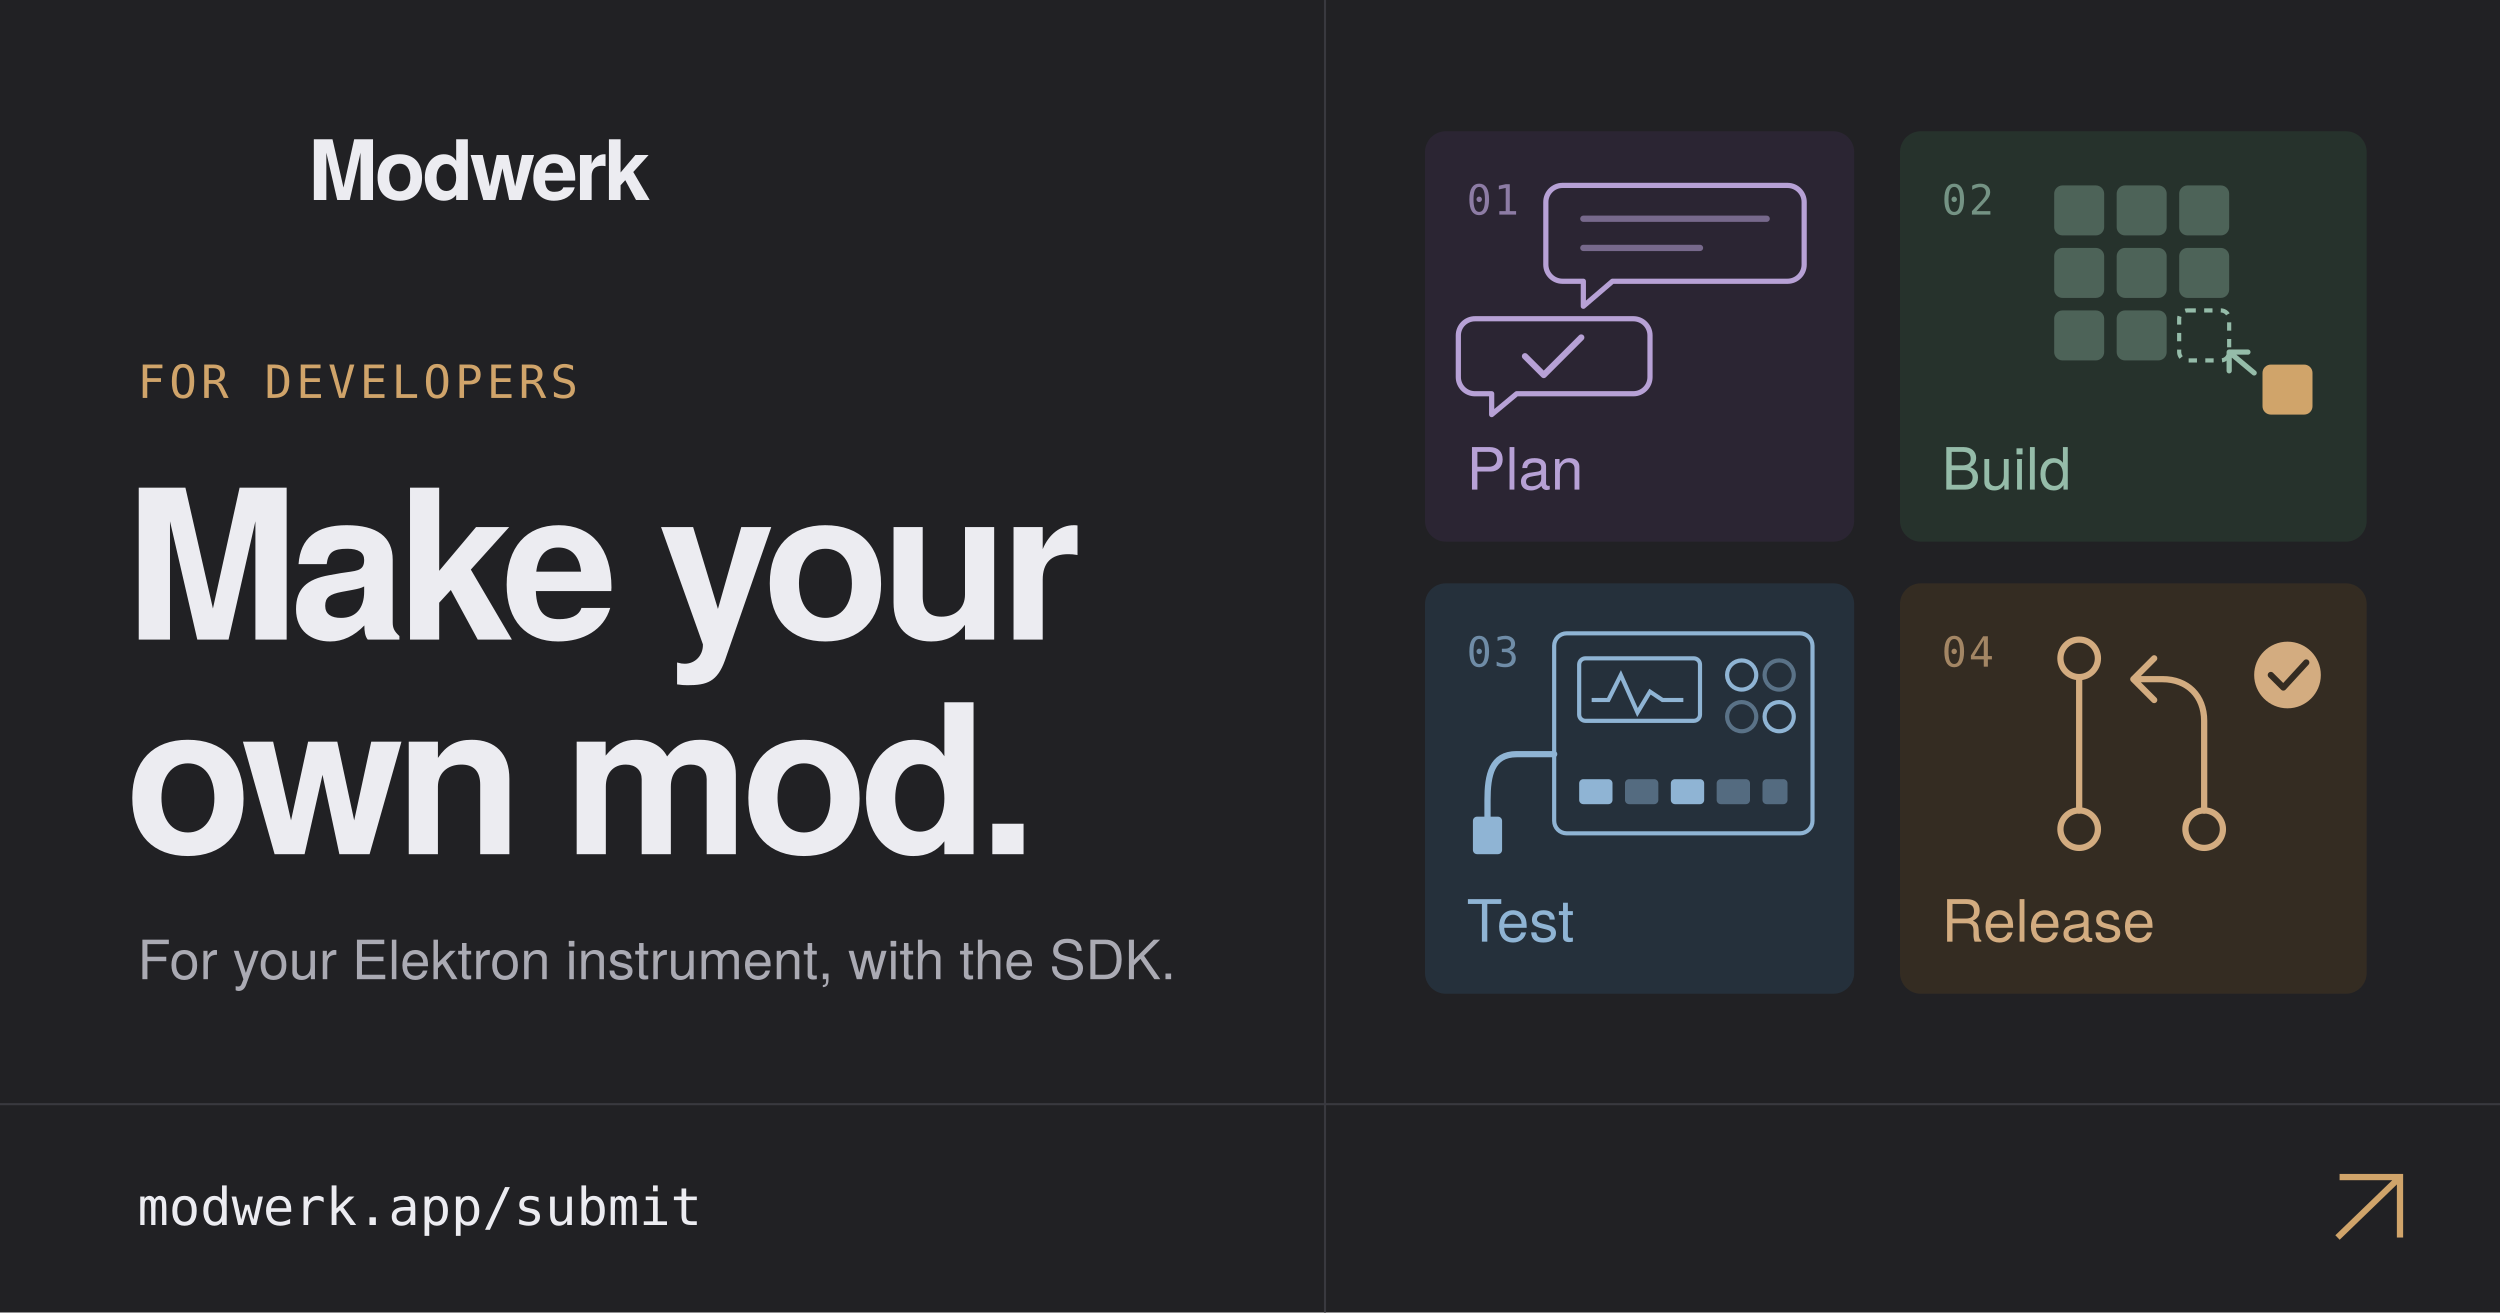
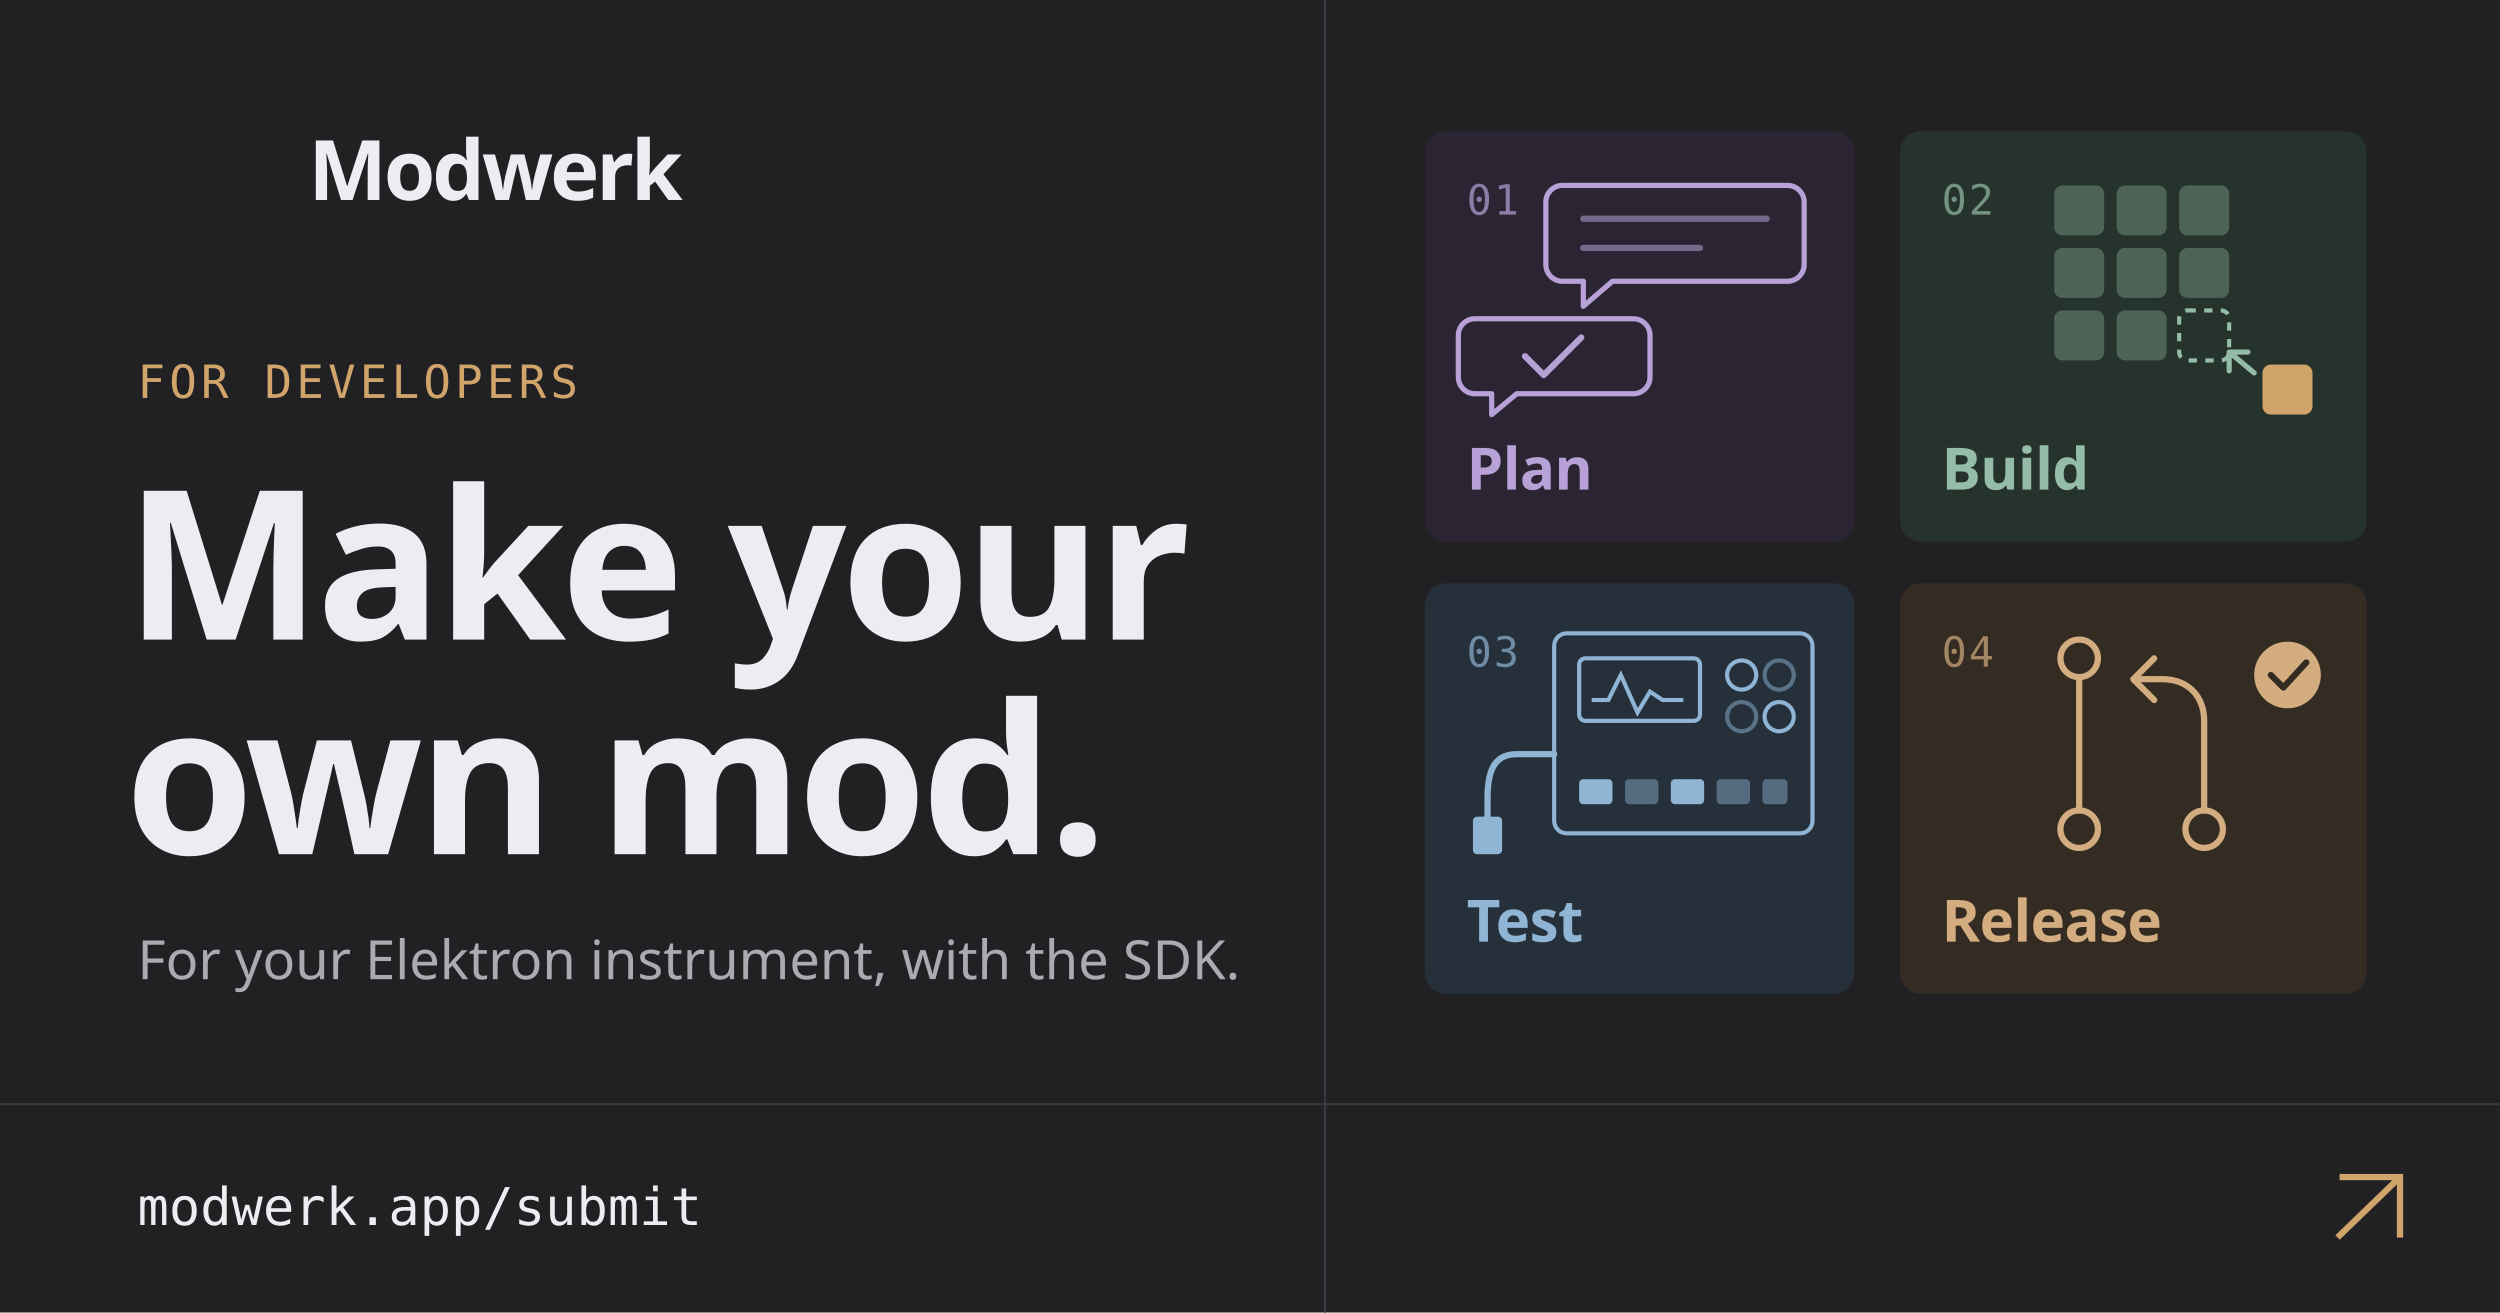
<svg xmlns="http://www.w3.org/2000/svg" width="1200" height="630" viewBox="0 0 1200 630">
  <rect width="1200" height="630" fill="#212124" />
  <path d="M636 0v630M0 530h1200" stroke="#39393f" />
  <g transform="translate(64 48)" />
-   <text x="148" y="96" fill="#ececf1" font-family="Helvetica Neue, Ubuntu Sans, sans-serif" font-size="40" font-weight="600" letter-spacing="-1.5">Modwerk</text>
-   <text x="66" y="191" fill="#d0a46a" font-family="monospace" font-size="22" letter-spacing="2">FOR DEVELOPERS</text>
-   <g fill="#ececf1" font-family="Helvetica Neue, Ubuntu Sans, sans-serif" font-size="100" font-weight="700" letter-spacing="-4">
+   <text x="148" y="96" fill="#ececf1" font-family="Archivo, sans-serif" font-size="40" font-weight="700" letter-spacing="-1.5">Modwerk</text>
+   <text x="66" y="191" fill="#d0a46a" font-family="JetBrains Mono, monospace" font-size="22" letter-spacing="2">FOR DEVELOPERS</text>
+   <g fill="#ececf1" font-family="Archivo, sans-serif" font-size="100" font-weight="700" letter-spacing="-2.5">
    <text x="60" y="307">Make your</text>
    <text x="60" y="410">own mod.</text>
  </g>
-   <text x="66" y="470" fill="#aaaab3" font-family="Helvetica Neue, Ubuntu Sans, sans-serif" font-size="26">For your Elektron instrument, with the SDK.</text>
-   <text x="66" y="588" fill="#ececf1" font-family="monospace" font-size="25">modwerk.app/submit</text>
+   <text x="66" y="470" fill="#aaaab3" font-family="Archivo, sans-serif" font-size="26">For your Elektron instrument, with the SDK.</text>
+   <text x="66" y="588" fill="#ececf1" font-family="JetBrains Mono, monospace" font-size="25">modwerk.app/submit</text>
  <path d="M1123 565h29v29m-30 0 30-29" stroke="#d0a46a" stroke-width="3" fill="none" />
-   <g font-family="monospace" font-size="20" letter-spacing="1">
+   <g font-family="JetBrains Mono, monospace" font-size="20" letter-spacing="1">
    <g transform="translate(684 63)">
      <rect width="206" height="197" rx="10" fill="#2b2533" />
      <text x="20" y="40" fill="#b7a1d6" opacity=".7">01</text>
      <g fill="none" stroke="#b7a1d6" stroke-width="2.5" stroke-linejoin="round">
        <path d="M66 26h108a8 8 0 0 1 8 8v30a8 8 0 0 1-8 8h-84l-14 12v-12h-10a8 8 0 0 1-8-8v-30a8 8 0 0 1 8-8z" />
        <path d="M24 90h76a8 8 0 0 1 8 8v20a8 8 0 0 1-8 8h-56l-12 10v-10h-8a8 8 0 0 1-8-8v-20a8 8 0 0 1 8-8z" />
      </g>
      <path d="M76 42h88M76 56h56" stroke="#b7a1d6" stroke-width="3" stroke-linecap="round" opacity=".55" />
      <path d="m48 108 9 9 18-18" fill="none" stroke="#b7a1d6" stroke-width="3" stroke-linecap="round" stroke-linejoin="round" />
-       <text x="20" y="172" fill="#b7a1d6" font-family="Helvetica Neue, Ubuntu Sans, sans-serif" font-size="28" letter-spacing="0">Plan</text>
+       <text x="20" y="172" fill="#b7a1d6" font-family="Archivo, sans-serif" font-size="28" font-weight="600" letter-spacing="-.3">Plan</text>
    </g>
    <g transform="translate(912 63)">
      <rect width="224" height="197" rx="10" fill="#26322c" />
      <text x="20" y="40" fill="#95bca9" opacity=".7">02</text>
      <g fill="#95bca9" opacity=".35">
        <rect x="74" y="26" width="24" height="24" rx="4" />
        <rect x="104" y="26" width="24" height="24" rx="4" />
        <rect x="134" y="26" width="24" height="24" rx="4" />
        <rect x="74" y="56" width="24" height="24" rx="4" />
        <rect x="104" y="56" width="24" height="24" rx="4" />
        <rect x="134" y="56" width="24" height="24" rx="4" />
        <rect x="74" y="86" width="24" height="24" rx="4" />
        <rect x="104" y="86" width="24" height="24" rx="4" />
      </g>
      <rect x="134" y="86" width="24" height="24" rx="4" fill="none" stroke="#95bca9" stroke-width="2" stroke-dasharray="4 4" />
      <rect x="174" y="112" width="24" height="24" rx="4" fill="#d0a46a" />
      <path d="M170 116l-12-10m0 0h9m-9 0v9" fill="none" stroke="#95bca9" stroke-width="2.5" stroke-linecap="round" stroke-linejoin="round" />
-       <text x="20" y="172" fill="#95bca9" font-family="Helvetica Neue, Ubuntu Sans, sans-serif" font-size="28" letter-spacing="0">Build</text>
+       <text x="20" y="172" fill="#95bca9" font-family="Archivo, sans-serif" font-size="28" font-weight="600" letter-spacing="-.3">Build</text>
    </g>
    <g transform="translate(684 280)">
      <rect width="206" height="197" rx="10" fill="#25303b" />
      <text x="20" y="40" fill="#8fb4d4" opacity=".7">03</text>
      <g fill="none" stroke="#8fb4d4" stroke-width="2">
        <rect x="62" y="24" width="124" height="96" rx="6" />
        <rect x="74" y="36" width="58" height="30" rx="3" />
        <path d="M80 56h8l6-12 8 18 6-10 6 4h10" />
        <circle cx="152" cy="44" r="7" />
        <circle cx="170" cy="44" r="7" opacity=".5" />
        <circle cx="152" cy="64" r="7" opacity=".5" />
        <circle cx="170" cy="64" r="7" />
      </g>
      <g fill="#8fb4d4">
        <rect x="74" y="94" width="16" height="12" rx="2" />
        <rect x="96" y="94" width="16" height="12" rx="2" opacity=".45" />
        <rect x="118" y="94" width="16" height="12" rx="2" />
        <rect x="140" y="94" width="16" height="12" rx="2" opacity=".45" />
        <rect x="162" y="94" width="12" height="12" rx="2" opacity=".45" />
      </g>
      <path d="M62 82H44c-12 0-14 10-14 22v8" fill="none" stroke="#8fb4d4" stroke-width="3" stroke-linecap="round" />
      <rect x="23" y="112" width="14" height="18" rx="2" fill="#8fb4d4" />
-       <text x="20" y="172" fill="#8fb4d4" font-family="Helvetica Neue, Ubuntu Sans, sans-serif" font-size="28" letter-spacing="0">Test</text>
+       <text x="20" y="172" fill="#8fb4d4" font-family="Archivo, sans-serif" font-size="28" font-weight="600" letter-spacing="-.3">Test</text>
    </g>
    <g transform="translate(912 280)">
      <rect width="224" height="197" rx="10" fill="#342c22" />
      <text x="20" y="40" fill="#d3ac80" opacity=".7">04</text>
      <g fill="none" stroke="#d3ac80" stroke-width="3" stroke-linecap="round" stroke-linejoin="round">
        <circle cx="86" cy="36" r="9" />
        <circle cx="86" cy="118" r="9" />
        <path d="M86 45v64" />
        <circle cx="146" cy="118" r="9" />
        <path d="M146 109V66c0-12-8-20-20-20h-14m10-10-10 10 10 10" />
      </g>
      <circle cx="186" cy="44" r="16" fill="#d3ac80" />
      <path d="m178 44 6 6 11-12" fill="none" stroke="#342c22" stroke-width="3" stroke-linecap="round" stroke-linejoin="round" />
-       <text x="20" y="172" fill="#d3ac80" font-family="Helvetica Neue, Ubuntu Sans, sans-serif" font-size="28" letter-spacing="0">Release</text>
+       <text x="20" y="172" fill="#d3ac80" font-family="Archivo, sans-serif" font-size="28" font-weight="600" letter-spacing="-.3">Release</text>
    </g>
  </g>
</svg>
